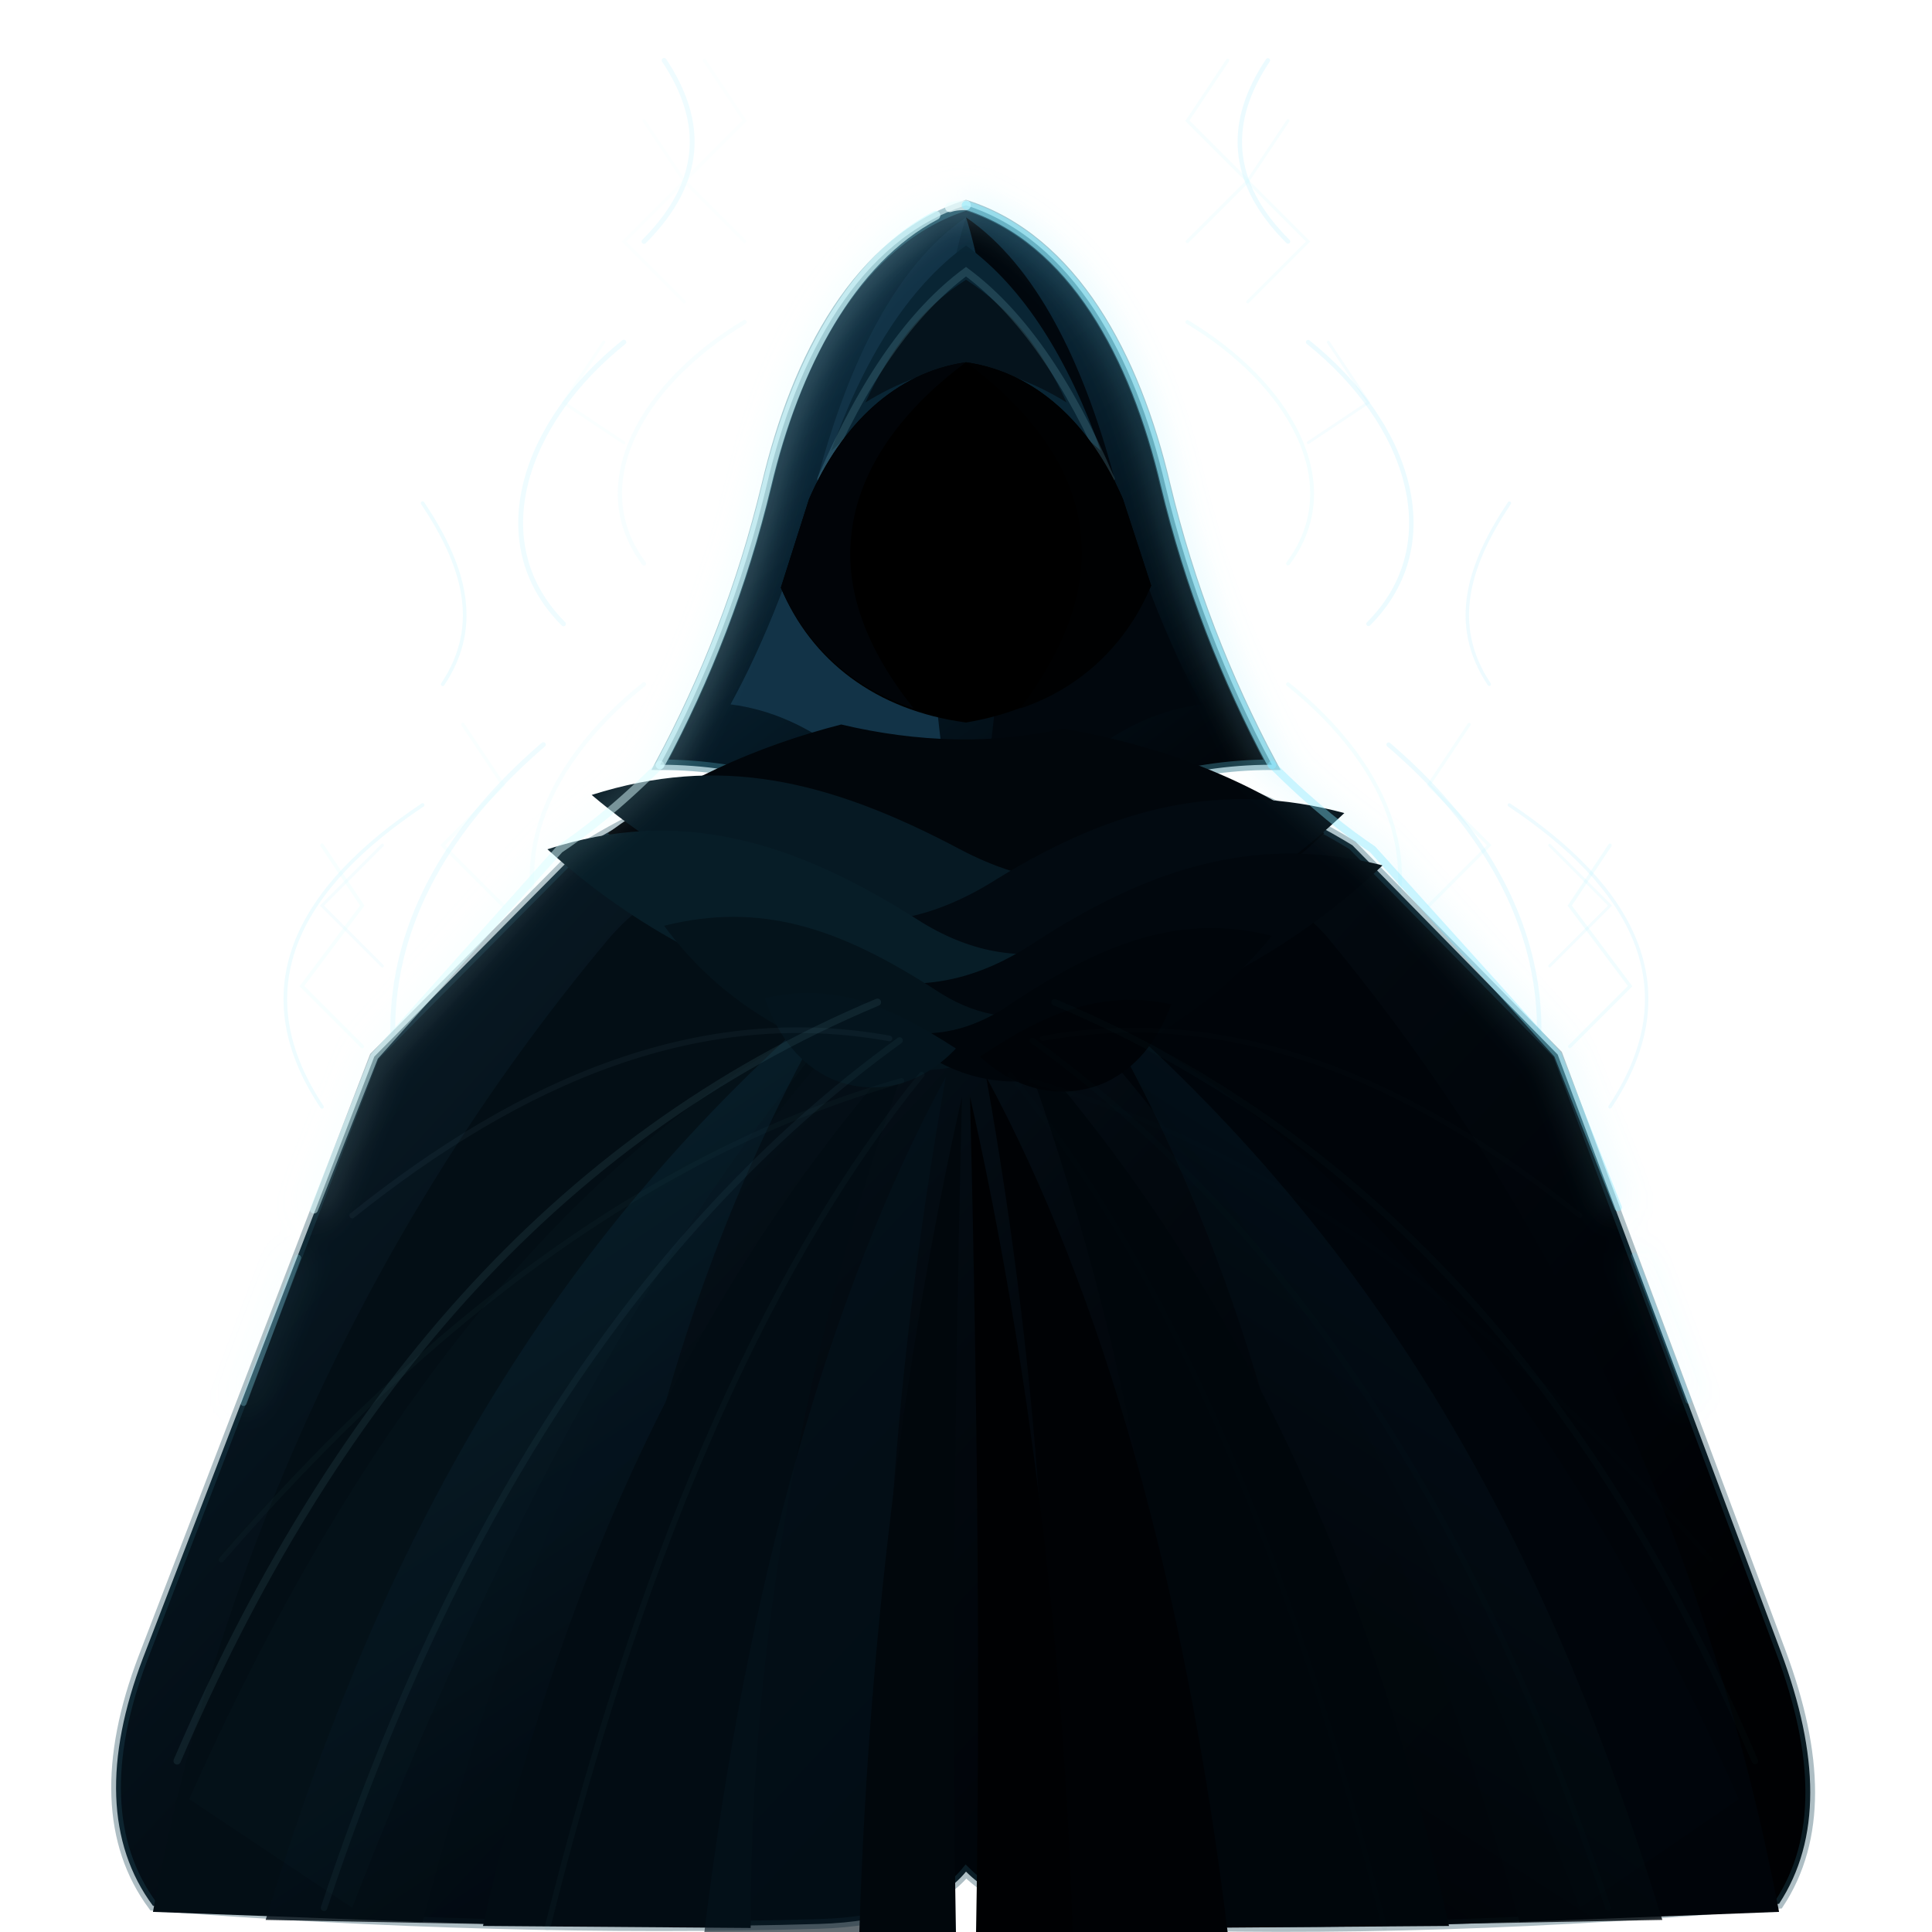
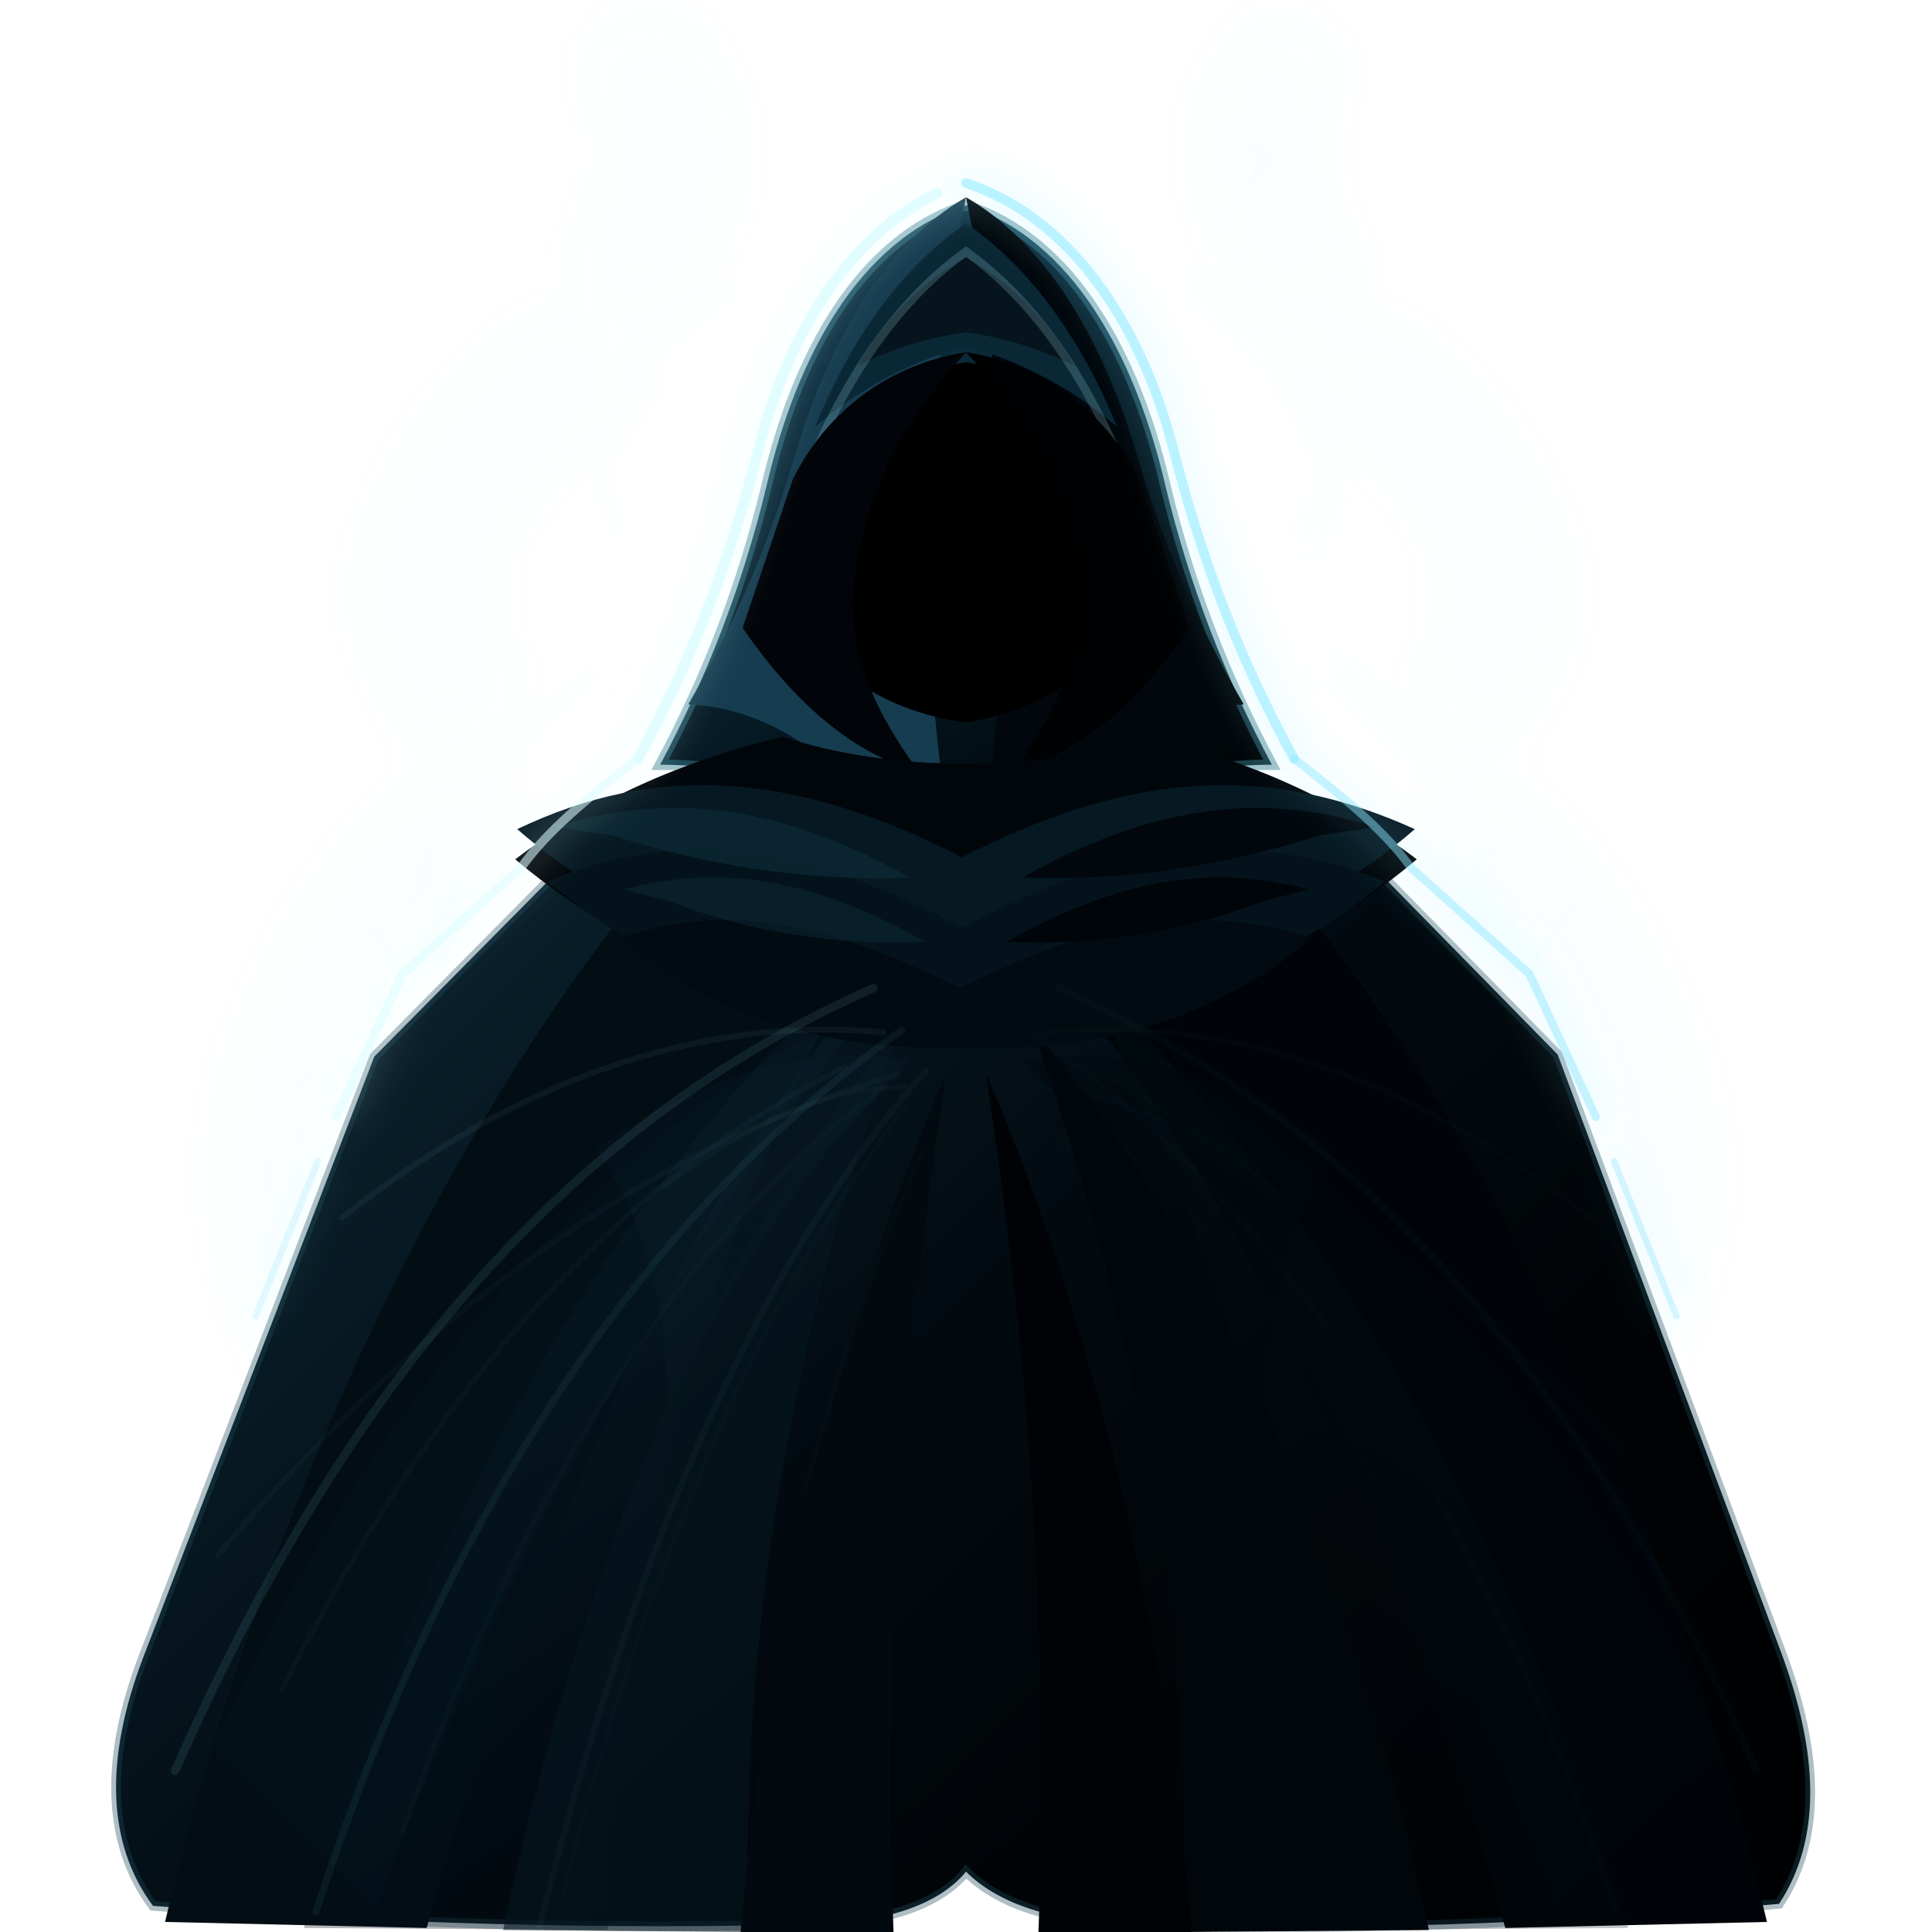
<svg xmlns="http://www.w3.org/2000/svg" viewBox="0 0 96 96" role="img" aria-labelledby="t d" data-brand-vector-source="canonical-reference-v2-reset-v11-2">
  <defs>
-     <linearGradient id="cloak" x1="17" y1="42" x2="74" y2="95" gradientUnits="userSpaceOnUse">
-       <stop stop-color="#0a1d28" />
-       <stop offset=".24" stop-color="#05121b" />
-       <stop offset=".52" stop-color="#02080e" />
-       <stop offset=".78" stop-color="#000409" />
+     <linearGradient id="cloak" x1="18" y1="41" x2="71" y2="96" gradientUnits="userSpaceOnUse">
+       <stop stop-color="#0c2531" />
+       <stop offset=".22" stop-color="#071923" />
+       <stop offset=".5" stop-color="#020a10" />
+       <stop offset=".78" stop-color="#010407" />
      <stop offset="1" stop-color="#000103" />
    </linearGradient>
-     <linearGradient id="hood" x1="35" y1="10" x2="61" y2="44" gradientUnits="userSpaceOnUse">
-       <stop stop-color="#173b4f" />
-       <stop offset=".28" stop-color="#0b2839" />
-       <stop offset=".58" stop-color="#041621" />
-       <stop offset=".82" stop-color="#01080e" />
-       <stop offset="1" stop-color="#000205" />
+     <linearGradient id="hood" x1="37" y1="10" x2="59" y2="43" gradientUnits="userSpaceOnUse">
+       <stop stop-color="#1d4659" />
+       <stop offset=".25" stop-color="#0d2e3f" />
+       <stop offset=".57" stop-color="#051923" />
+       <stop offset=".82" stop-color="#01090e" />
+       <stop offset="1" stop-color="#000204" />
    </linearGradient>
-     <linearGradient id="leftPlane" x1="14" y1="50" x2="44" y2="95" gradientUnits="userSpaceOnUse">
-       <stop stop-color="#0b2836" />
-       <stop offset=".42" stop-color="#051722" />
-       <stop offset="1" stop-color="#010409" />
+     <linearGradient id="leftFold" x1="15" y1="52" x2="44" y2="96" gradientUnits="userSpaceOnUse">
+       <stop stop-color="#0f3040" />
+       <stop offset=".48" stop-color="#061722" />
+       <stop offset="1" stop-color="#010408" />
    </linearGradient>
-     <linearGradient id="rightPlane" x1="80" y1="50" x2="51" y2="95" gradientUnits="userSpaceOnUse">
-       <stop stop-color="#061923" />
-       <stop offset=".44" stop-color="#020b12" />
+     <linearGradient id="rightFold" x1="78" y1="52" x2="52" y2="96" gradientUnits="userSpaceOnUse">
+       <stop stop-color="#09222f" />
+       <stop offset=".48" stop-color="#030d14" />
      <stop offset="1" stop-color="#000205" />
    </linearGradient>
    <filter id="blur5" x="-100%" y="-100%" width="300%" height="300%">
-       <feGaussianBlur stdDeviation="4.2" />
+       <feGaussianBlur stdDeviation="4.8" />
    </filter>
    <filter id="blur2" x="-100%" y="-100%" width="300%" height="300%">
-       <feGaussianBlur stdDeviation="1.6" />
+       <feGaussianBlur stdDeviation="2.1" />
    </filter>
    <filter id="blur1" x="-100%" y="-100%" width="300%" height="300%">
-       <feGaussianBlur stdDeviation=".65" />
+       <feGaussianBlur stdDeviation=".72" />
    </filter>
    <filter id="glow" x="-150%" y="-150%" width="400%" height="400%">
-       <feGaussianBlur stdDeviation=".8" result="b" />
+       <feGaussianBlur stdDeviation="1.0" result="b" />
      <feMerge>
        <feMergeNode in="b" />
        <feMergeNode in="SourceGraphic" />
      </feMerge>
    </filter>
  </defs>
  <g data-brand-atmosphere="" aria-hidden="true" fill="none" stroke-linecap="round">
-     <path d="M22 60C17 51 20 43 27 37M28 31C24 27 26 21 31 17M32 12C35 9 35 6 33 3" stroke="#a9f2ff" stroke-opacity=".18" stroke-width=".24" />
-     <path d="M74 60C79 51 76 43 69 37M68 31C72 27 70 21 65 17M64 12C61 9 61 6 63 3" stroke="#7fe6ff" stroke-opacity=".15" stroke-width=".22" />
-     <path d="M29 50C24 44 27 38 32 34M32 28C29 24 32 19 37 16" stroke="#d2fbff" stroke-opacity=".17" stroke-width=".21" />
-     <path d="M67 50C72 44 69 38 64 34M64 28C67 24 64 19 59 16" stroke="#a4f2ff" stroke-opacity=".14" stroke-width=".19" />
-     <path d="M16 55C12 49 15 44 21 40M22 34C24 31 23 28 21 25" stroke="#72e1ff" stroke-opacity=".12" stroke-width=".18" />
-     <path d="M80 55C84 49 81 44 75 40M74 34C72 31 73 28 75 25" stroke="#55d6ff" stroke-opacity=".1" stroke-width=".17" />
-     <path d="M25 45L22 42L25 39L23 36" stroke="#d7fdff" stroke-opacity=".15" stroke-width=".17" />
-     <path d="M71 45L74 42L71 39L73 36" stroke="#a7f2ff" stroke-opacity=".12" stroke-width=".16" />
-     <path d="M34 15L31 12L34 9L32 6" stroke="#f1ffff" stroke-opacity=".19" stroke-width=".16" />
-     <path d="M62 15L65 12L62 9L64 6" stroke="#c4f9ff" stroke-opacity=".15" stroke-width=".15" />
-     <path d="M19 48L16 45L19 42" stroke="#9cecff" stroke-opacity=".1" stroke-width=".15" />
-     <path d="M77 48L80 45L77 42" stroke="#72e1ff" stroke-opacity=".085" stroke-width=".14" />
-     <path d="M31 22L28 20L30 17" stroke="#d9fdff" stroke-opacity=".13" stroke-width=".15" />
-     <path d="M65 22L68 20L66 17" stroke="#acf4ff" stroke-opacity=".11" stroke-width=".14" />
+     <path d="M18 70C11 60 14 49 23 41M23 35C19 29 22 23 29 18M31 14C34 10 34 6 32 3" stroke="#74e4ff" stroke-opacity=".13" stroke-width="1.35" filter="url(#blur2)" />
+     <path d="M78 70C85 60 82 49 73 41M73 35C77 29 74 23 67 18M65 14C62 10 62 6 64 3" stroke="#5bdcff" stroke-opacity=".11" stroke-width="1.25" filter="url(#blur2)" />
+     <path d="M26 57C19 48 22 39 30 33M31 27C28 22 32 17 37 14" stroke="#c7f9ff" stroke-opacity=".10" stroke-width=".46" filter="url(#blur1)" />
+     <path d="M70 57C77 48 74 39 66 33M65 27C68 22 64 17 59 14" stroke="#a1f1ff" stroke-opacity=".085" stroke-width=".42" filter="url(#blur1)" />
  </g>
  <g data-brand-energy="" aria-hidden="true" fill="none" stroke-linecap="round">
-     <path d="M18 52L15 49L18 45L16 42" stroke="#c8faff" stroke-opacity=".16" stroke-width=".18" />
-     <path d="M78 52L81 49L78 45L80 42" stroke="#98efff" stroke-opacity=".13" stroke-width=".17" />
-     <path d="M37 12L34 9L37 6L35 3" stroke="#f4ffff" stroke-opacity=".2" stroke-width=".17" />
-     <path d="M59 12L62 9L59 6L61 3" stroke="#c3f8ff" stroke-opacity=".16" stroke-width=".16" />
+     <path d="M20 48L17 44L20 40" stroke="#e8ffff" stroke-opacity=".08" stroke-width=".2" />
+     <path d="M76 48L79 44L76 40" stroke="#b8f5ff" stroke-opacity=".07" stroke-width=".18" />
+     <path d="M36 11L33 8L36 5" stroke="#f4ffff" stroke-opacity=".10" stroke-width=".18" />
+     <path d="M60 11L63 8L60 5" stroke="#d0faff" stroke-opacity=".085" stroke-width=".17" />
  </g>
  <g data-brand-figure="">
    <path data-brand-cloak="" d="M48 37C40.6 37 34.2 38.8 28.8 42.2L18.6 52.5L7.1 82.4C5.2 87.4 5.3 91.6 7.6 94.7C18.8 95.6 30.4 95.9 40.7 95.6C44.1 95.5 46.7 94.6 48 93C49.5 94.5 52 95.4 55.5 95.6C66 96 77.4 95.6 88.4 94.6C90.5 91.4 90.4 87.2 88.5 82.1L77.4 52.4L67.2 42C61.8 38.7 55.4 37 48 37Z" fill="url(#cloak)" stroke="#214c5e" stroke-opacity=".36" stroke-width=".48" />
    <g data-brand-folds="">
-       <path d="M7.6 95C10.7 78.2 18 61.3 30.2 46.7C34.1 42.1 39 43 45.2 48.2C34.3 58.2 27.2 72.4 21 95.5Z" fill="#030e15" />
-       <path d="M13.2 95.4C18.9 76.7 27.1 61.7 41.8 49.2C33.9 62.4 29.7 78.6 29.1 95.7Z" fill="url(#leftPlane)" opacity=".82" />
-       <path d="M24 95.7C27.6 79.4 34.1 64.1 45.5 51.5C39.7 67 37.3 82 37.3 95.8Z" fill="#020c13" />
-       <path d="M35 96C37.1 78.8 41.2 64.2 47 53.5C44.2 69.2 43.4 83.9 44.3 96Z" fill="#04131c" fill-opacity=".62" />
-       <path d="M42.7 96C43.2 80.2 45.2 66 47.8 54.5C47.4 70.8 47.3 84.7 47.5 96Z" fill="#01070c" />
-       <path d="M88.4 95C85.2 78.1 78 61.1 65.9 46.5C61.9 42.1 57.1 43 50.9 48.2C61.7 58.3 69 72.6 75.5 95.5Z" fill="#000409" />
-       <path d="M82.6 95.4C76.9 76.8 68.7 61.8 54.1 49.3C62 62.5 66.2 78.6 66.8 95.7Z" fill="url(#rightPlane)" opacity=".82" />
-       <path d="M72 95.7C68.4 79.4 61.9 64.1 50.6 51.5C56.3 67 58.7 82 58.7 95.8Z" fill="#00060b" />
-       <path d="M61 96C58.9 78.8 54.8 64.2 49 53.5C51.8 69.2 52.6 83.9 51.7 96Z" fill="#000205" />
-       <path d="M53.3 96C52.8 80.2 50.8 66 48.2 54.5C48.6 70.8 48.7 84.7 48.5 96Z" fill="#000103" />
-       <path d="M9.4 89.4C17.7 70.8 28.3 56.9 42.5 49.9C32.7 61.1 24.5 76.7 17.5 94.8Z" fill="#10303e" fill-opacity=".09" />
-       <path d="M86.4 89.4C78.2 70.8 67.8 56.9 53.6 49.9C63.4 61.2 71.6 76.7 78.5 94.8Z" fill="#08202c" fill-opacity=".055" />
+       <path d="M8.2 95.5C12.2 78.7 19.6 60.5 30.2 46.4C34.1 41.2 38.5 42 44.4 47.3C35.4 57.6 27.7 72.8 21.2 95.8Z" fill="#020d14" />
+       <path d="M15.1 95.8C20.5 77.1 29.3 60.4 42.2 48.4C34.8 62.8 30.6 78.1 30.2 95.9Z" fill="url(#leftFold)" opacity=".30" />
+       <path d="M25 95.9C28.9 77.7 35.1 62.4 44.7 51.1C39 67.2 36.8 82 37.2 96Z" fill="#061720" fill-opacity=".58" />
+       <path d="M36.8 96C38.2 79.9 42 64.8 47 53.4C44.6 69 43.9 83.3 44.4 96Z" fill="#02090f" />
+       <path d="M87.8 95.5C83.8 78.7 76.4 60.5 65.8 46.4C61.9 41.2 57.5 42 51.6 47.3C60.6 57.6 68.3 72.8 74.8 95.8Z" fill="#000408" />
+       <path d="M80.9 95.8C75.5 77.1 66.7 60.4 53.8 48.4C61.2 62.8 65.4 78.1 65.8 95.9Z" fill="url(#rightFold)" opacity=".24" />
+       <path d="M71 95.9C67.1 77.7 60.9 62.4 51.3 51.1C57 67.2 59.2 82 58.8 96Z" fill="#00060a" />
+       <path d="M59.2 96C57.8 79.9 54 64.8 49 53.4C51.4 69 52.1 83.3 51.6 96Z" fill="#000205" />
+       <path d="M10.5 86.8C18.7 69.5 29.5 56.2 43.5 49.8C33.9 61.3 25.7 76.1 18.7 94.8Z" fill="#174252" fill-opacity=".07" />
+       <path d="M85.5 86.8C77.3 69.5 66.5 56.2 52.5 49.8C62.1 61.3 70.3 76.1 77.3 94.8Z" fill="#0b2b38" fill-opacity=".04" />
+       <path d="M29.6 57.1C35.2 53.2 40.4 51.9 45.2 52.7C40.7 57.2 36.7 62.8 33.2 69.6C33 64.2 31.8 60 29.6 57.1Z" fill="#0b2632" fill-opacity=".2" />
+       <path d="M66.4 57.1C60.8 53.2 55.6 51.9 50.8 52.7C55.3 57.2 59.3 62.8 62.8 69.6C63 64.2 64.2 60 66.4 57.1Z" fill="#02090e" fill-opacity=".42" />
    </g>
    <path data-brand-hood="" d="M48 10.2C42.7 11.9 39.6 17.7 38.1 24.1C36.9 29.1 35.1 33.7 32.8 38C37.2 38 41.1 39.3 44.7 41.7C46.3 42.8 47.4 43.9 48 44.6C48.6 43.9 49.7 42.8 51.3 41.7C54.9 39.3 58.8 38 63.2 38C60.9 33.7 59.1 29.1 57.9 24.1C56.4 17.7 53.3 11.9 48 10.2Z" fill="url(#hood)" stroke="#397d91" stroke-opacity=".48" stroke-width=".52" />
    <g data-brand-hood-layers="">
-       <path d="M48 10.8C44.5 13.2 42.2 18 40.7 23.5C39.6 27.9 38 31.9 36.3 35C40.2 35.5 43.8 38.2 47.8 44.2C46.2 34.7 45.7 27 46.4 19.7C46.8 15.7 47.5 12.3 48 10.8Z" fill="#123347" />
-       <path d="M48 10.8C51.5 13.2 53.8 18 55.3 23.5C56.4 27.9 58 31.9 59.7 35C55.8 35.5 52.2 38.2 48.2 44.2C49.8 34.7 50.3 27 49.6 19.7C49.2 15.7 48.5 12.3 48 10.8Z" fill="#01070d" />
-       <path d="M48 12.2C45.1 14.3 42.9 17.9 41.3 22.4C43.4 20.5 45.6 19.1 48 18.2C50.4 19.1 52.6 20.5 54.7 22.4C53.1 17.9 50.9 14.3 48 12.2Z" fill="#092534" />
-       <path d="M48 13.9C45.8 15.3 44.2 17.4 43 20C44.6 19 46.3 18.4 48 18.1C49.7 18.4 51.4 19 53 20C51.8 17.4 50.2 15.3 48 13.9Z" fill="#05131c" />
-       <path d="M40.8 23.8C42.9 18.9 45.3 15.5 48 13.5C50.7 15.5 53.1 18.9 55.2 23.8" fill="none" stroke="#91dbe7" stroke-opacity=".16" stroke-width=".38" stroke-linecap="round" />
+       <path d="M48 9.8C44 12.1 41.2 16.9 39.5 22.6C38.2 27.1 36.4 31.2 34.2 35C38.6 35.2 42.5 38.1 47.7 44.8C46 34.9 45.7 27 46.5 19.6C46.9 15.4 47.6 11.8 48 9.8Z" fill="#163c50" />
+       <path d="M48 9.8C52 12.1 54.8 16.9 56.5 22.6C57.8 27.1 59.6 31.2 61.8 35C57.4 35.2 53.5 38.1 48.3 44.8C50 34.9 50.3 27 49.5 19.6C49.1 15.4 48.4 11.8 48 9.8Z" fill="#01070c" />
+       <path d="M48 11.1C44.8 13.3 42.3 16.8 40.5 21.2C42.6 19.4 45.1 18 48 17.2C50.9 18 53.4 19.4 55.5 21.2C53.7 16.8 51.2 13.3 48 11.1Z" fill="#0a2735" />
+       <path d="M48 12.8C45.8 14 44 15.8 42.6 18.2C44.3 17.3 46.1 16.8 48 16.5C49.9 16.8 51.7 17.3 53.4 18.2C52 15.8 50.2 14 48 12.8Z" fill="#05141d" />
+       <path d="M40.2 23.2C42.2 18.4 44.8 14.8 48 12.5C51.2 14.8 53.8 18.4 55.8 23.2" fill="none" stroke="#a6e9f3" stroke-opacity=".2" stroke-width=".42" />
    </g>
    <path data-brand-face-void="" d="M48 18C44.5 18.5 41.8 21.1 40.2 24.8L38.8 29.2C40.3 32.8 43.5 35.3 48 35.9C52.3 35.2 55.5 32.7 57.2 29.1L55.8 24.8C54.2 21.1 51.5 18.5 48 18Z" fill="#000" />
    <g data-brand-face-depth="">
-       <path d="M48 18C44.5 18.5 41.8 21.1 40.2 24.8L38.8 29.2C40 32 42.3 34.2 45.4 35.2C43 32.2 42 29.3 42.3 26.6C42.6 23.6 44.5 20.6 48 18Z" fill="#010408" />
-       <path d="M48 18C51.5 18.5 54.2 21.1 55.8 24.8L57.2 29.1C56 32 53.7 34.2 50.7 35.2C53 32.1 54 29.3 53.7 26.5C53.4 23.5 51.5 20.6 48 18Z" fill="#000102" />
+       <path d="M48 17.5C44.2 18.1 41.1 20.4 39.4 23.8L36.9 31.2C39.6 35.1 42.4 37.4 45.7 38.4C43.1 34.9 42 31.8 42.5 28.5C43 24.5 44.9 20.9 48 17.5Z" fill="#010408" />
+       <path d="M48 17.5C51.8 18.1 54.9 20.4 56.6 23.8L59.1 31.2C56.4 35.1 53.6 37.4 50.3 38.4C52.9 34.9 54 31.8 53.5 28.5C53 24.5 51.1 20.9 48 17.5Z" fill="#000102" />
    </g>
-     <path data-brand-neck-shadow="" d="M41.8 36C45.6 36.9 49.4 37 52.8 36.2C58 37.1 62.4 38.9 65.8 41.4C61.1 45.9 55.2 48 48 48C41.4 48 35.5 45.8 30.2 41.4C33.6 38.9 37.5 37.1 41.8 36Z" fill="#01060b" />
+     <path data-brand-neck-shadow="" d="M38.9 36.6C44.2 38.4 51.8 38.4 57.1 36.6C62.1 37.8 66.6 39.8 70.4 42.7C64.1 48 56.6 50.4 48 50.2C39.4 50.4 31.9 48 25.6 42.7C29.4 39.8 33.9 37.8 38.9 36.6Z" fill="#01060b" />
    <g data-brand-collar="">
-       <path d="M29.4 39.5C35.7 37.5 41.1 38.7 47.7 42.2C51.1 44 54.4 44.3 57.5 43.2C54.5 46.6 50.1 47.8 45.7 47C39.6 45.9 34 43.4 29.4 39.5Z" fill="#061923" />
-       <path d="M66.8 40.4C60.8 38.8 55.5 40 49.5 43.7C46.5 45.6 43.6 46.2 40.7 45.5C43.8 48.7 48.1 49.7 52.4 48.4C57.8 46.9 62.7 44.3 66.8 40.4Z" fill="#020a11" />
-       <path d="M27.2 42.2C33.7 40.1 39.3 41.7 45.6 45.7C48.1 47.3 50.7 47.8 53.3 47.1C50.4 50.1 46.5 51.2 42.5 50.2C36.6 48.8 31.5 46.1 27.2 42.2Z" fill="#071d27" />
-       <path d="M68.7 43C62.7 41.5 57.4 42.9 51.3 46.9C48.7 48.6 46.1 49.2 43.5 48.7C46.6 51.6 50.5 52.4 54.4 51.2C59.9 49.5 64.7 46.8 68.7 43Z" fill="#01070d" />
-       <path d="M33 46C37.8 44.8 41.7 46.1 46.5 49.2C48.3 50.4 50.2 50.8 52.1 50.3C49.7 52.8 46.6 53.7 43.5 52.9C39 51.7 35.5 49.4 33 46Z" fill="#04131b" />
-       <path d="M63.2 46.5C58.8 45.4 55 46.7 50.2 49.9C48.3 51.2 46.4 51.6 44.5 51.2C47 53.6 50.1 54.3 53.1 53.3C57.2 52 60.6 49.7 63.2 46.5Z" fill="#00050a" />
-       <path d="M38 49.6C41.4 48.8 44.1 49.9 47.5 52.1C45.7 54 43.4 54.5 41.3 53.6C39.8 52.9 38.7 51.6 38 49.6Z" fill="#04141d" />
-       <path d="M58.2 49.9C54.9 49.2 52.1 50.2 48.7 52.5C50.5 54.2 52.8 54.7 54.9 53.8C56.4 53.1 57.5 51.8 58.2 49.9Z" fill="#000307" />
+       <path d="M25.7 41.2C32.6 37.9 39.4 38.3 47.8 42.6C56.2 38.3 63 37.9 70.3 41.2C64.8 46 57.7 48.2 48 48C38.3 48.2 31.2 46 25.7 41.2Z" fill="#061923" />
+       <path d="M27.2 43.8C34 41 40.1 42 47.8 46.1C55.5 42 61.8 41 68.8 43.8C63.3 48.5 56.4 50.5 48 50.3C39.6 50.5 32.7 48.5 27.2 43.8Z" fill="#04131b" />
+       <path d="M30.8 46.6C36.2 44.8 41.1 45.8 47.7 49.1C54.3 45.8 59.4 44.8 65.2 46.6C60.5 50.6 54.8 52.2 48 52.1C41.2 52.2 35.5 50.6 30.8 46.6Z" fill="#020b11" />
+       <path d="M27.6 41.1C33.6 39.2 39.1 40.2 45.2 43.6C40 43.8 35.1 43 30.4 41.5Z" fill="#0b2a36" fill-opacity=".75" />
+       <path d="M68.4 41.1C62.4 39.2 56.9 40.2 50.8 43.6C56 43.8 60.9 43 65.6 41.5Z" fill="#01070d" />
+       <path d="M31 44.2C36.2 42.8 40.8 43.9 46 46.8C41.5 47 37.2 46.3 33.3 44.8Z" fill="#0a2631" fill-opacity=".6" />
+       <path d="M65 44.2C59.8 42.8 55.2 43.9 50 46.8C54.5 47 58.8 46.3 62.7 44.8Z" fill="#00050a" />
    </g>
    <g data-brand-texture="" fill="none" stroke-linecap="round">
-       <path d="M8.8 87.5C16.4 69.8 27.4 56.6 43.6 49.8" stroke="#7fc9d5" stroke-opacity=".09" stroke-width=".36" />
-       <path d="M16.1 94.8C22.2 76.4 31.3 61.4 44.7 51.7" stroke="#5eafbe" stroke-opacity=".065" stroke-width=".32" />
-       <path d="M27.2 95.8C31.6 78.2 37.6 63.5 45.8 53.4" stroke="#438c9d" stroke-opacity=".05" stroke-width=".28" />
-       <path d="M87.2 87.5C79.6 69.8 68.6 56.6 52.4 49.8" stroke="#2b6576" stroke-opacity=".04" stroke-width=".32" />
-       <path d="M79.9 94.8C73.8 76.4 64.7 61.4 51.3 51.7" stroke="#1b4d5d" stroke-opacity=".03" stroke-width=".28" />
-       <path d="M68.8 95.8C64.4 78.2 58.4 63.5 50.2 53.4" stroke="#103744" stroke-opacity=".025" stroke-width=".25" />
+       <path d="M8.7 88C17.1 68.9 28.2 55.8 43.4 49.1" stroke="#88d4df" stroke-opacity=".105" stroke-width=".42" />
+       <path d="M15.7 95C21.7 76.6 31 61 44.8 51.2" stroke="#5cb2c1" stroke-opacity=".08" stroke-width=".35" />
+       <path d="M26.8 95.8C31.2 78 37.4 63 46 53.2" stroke="#448f9f" stroke-opacity=".06" stroke-width=".3" />
+       <path d="M87.3 88C78.9 68.9 67.8 55.8 52.6 49.1" stroke="#316d7d" stroke-opacity=".05" stroke-width=".36" />
+       <path d="M80.3 95C74.3 76.6 65 61 51.2 51.2" stroke="#1d5060" stroke-opacity=".035" stroke-width=".3" />
+       <path d="M69.2 95.8C64.8 78 58.6 63 50 53.2" stroke="#103744" stroke-opacity=".028" stroke-width=".27" />
    </g>
    <g data-brand-rim-light="" fill="none" stroke-linejoin="round" stroke-linecap="round" filter="url(#glow)">
-       <path d="M32.8 38C35.1 33.7 36.9 29.1 38.1 24.1C39.5 18.2 42.3 12.9 46.5 10.7" stroke="#d3fbff" stroke-opacity=".68" stroke-width=".45" />
-       <path d="M47.2 10.3C47.5 10.2 47.8 10.2 48 10.2" stroke="#efffff" stroke-opacity=".76" stroke-width=".48" />
-       <path d="M48 10.2C53.3 11.9 56.4 17.7 57.9 24.1C59.1 29.1 60.9 33.7 63.2 38" stroke="#94ebff" stroke-opacity=".57" stroke-width=".43" />
-       <path d="M32.8 38C30.7 40.1 29 41.4 27.8 42.2L18.6 52.5L15.6 60.1" stroke="#d9fdff" stroke-opacity=".49" stroke-width=".4" />
-       <path d="M14.8 62.5L12.1 69.7" stroke="#9deeff" stroke-opacity=".26" stroke-width=".32" />
-       <path d="M63.2 38C65.3 40.1 67 41.4 68.2 42.2L77.4 52.4L80.4 60" stroke="#83e6ff" stroke-opacity=".39" stroke-width=".38" />
-       <path d="M81.2 62.4L83.9 69.6" stroke="#5bd8ff" stroke-opacity=".21" stroke-width=".3" />
+       <path d="M31.7 37.7C34.6 32.4 36.4 27.4 37.7 22.3C39.1 16.8 42.1 11.7 46.6 9.6" stroke="#d9fdff" stroke-opacity=".74" stroke-width=".52" />
+       <path d="M47.1 9.2C47.4 9.1 47.7 9.1 48 9.1" stroke="#f4ffff" stroke-opacity=".82" stroke-width=".56" />
+       <path d="M48 9.1C53.2 10.8 56.7 16.1 58.3 22.3C59.6 27.4 61.4 32.4 64.3 37.7" stroke="#9aedff" stroke-opacity=".64" stroke-width=".48" />
+       <path d="M31.7 37.7C29 39.8 27.2 41.3 25.9 43.1L20 48.4L16.7 55.5" stroke="#dcfdff" stroke-opacity=".56" stroke-width=".44" />
+       <path d="M15.8 57.7L12.7 65.4" stroke="#a8efff" stroke-opacity=".31" stroke-width=".34" />
+       <path d="M64.3 37.7C67 39.8 68.8 41.3 70.1 43.1L76 48.4L79.3 55.5" stroke="#8ee9ff" stroke-opacity=".47" stroke-width=".41" />
+       <path d="M80.2 57.7L83.3 65.4" stroke="#60dcff" stroke-opacity=".26" stroke-width=".32" />
    </g>
    <g data-brand-seams="" fill="none" stroke-linecap="round">
-       <path d="M17.5 60.4C26 53.6 34.8 49.9 44.2 51.6" stroke="#91d5df" stroke-opacity=".05" stroke-width=".28" />
-       <path d="M78.5 60.4C70 53.6 61.2 49.9 51.8 51.6" stroke="#285d6c" stroke-opacity=".025" stroke-width=".25" />
-       <path d="M11 77.5C21.4 65.5 32.5 57.2 44.8 53.7" stroke="#65aebb" stroke-opacity=".035" stroke-width=".26" />
-       <path d="M85 77.5C74.6 65.5 63.5 57.2 51.2 53.7" stroke="#1c4856" stroke-opacity=".02" stroke-width=".23" />
+       <path d="M17 60.5C25.2 54 34.4 50.4 43.9 51.3" stroke="#9adce5" stroke-opacity=".06" stroke-width=".29" />
+       <path d="M79 60.5C70.8 54 61.6 50.4 52.1 51.3" stroke="#2c6271" stroke-opacity=".032" stroke-width=".26" />
+       <path d="M10.8 77.3C21 65.2 32.2 57 44.6 53.4" stroke="#67b3c0" stroke-opacity=".04" stroke-width=".27" />
+       <path d="M85.2 77.3C75 65.2 63.8 57 51.4 53.4" stroke="#1e4b59" stroke-opacity=".023" stroke-width=".24" />
+       <path d="M14 84C21 70 30 59 42 53" stroke="#84cbd6" stroke-opacity=".035" stroke-width=".25" />
+       <path d="M20 91C26 74 34 61 44 54" stroke="#5ba8b7" stroke-opacity=".03" stroke-width=".23" />
+       <path d="M28 94C32 78 38 64 45 55" stroke="#3b7f8f" stroke-opacity=".025" stroke-width=".21" />
+       <path d="M82 84C75 70 66 59 54 53" stroke="#28606f" stroke-opacity=".022" stroke-width=".23" />
+       <path d="M76 91C70 74 62 61 52 54" stroke="#1a4856" stroke-opacity=".019" stroke-width=".21" />
+       <path d="M68 94C64 78 58 64 51 55" stroke="#10343f" stroke-opacity=".016" stroke-width=".19" />
+       <path d="M33 59C37 56 41 54 45 54" stroke="#9bdce4" stroke-opacity=".028" stroke-width=".22" />
+       <path d="M63 59C59 56 55 54 51 54" stroke="#315f6b" stroke-opacity=".018" stroke-width=".2" />
+       <path d="M40 74C42 67 44 61 46 57" stroke="#6fb8c4" stroke-opacity=".018" stroke-width=".2" />
+       <path d="M56 74C54 67 52 61 50 57" stroke="#214a56" stroke-opacity=".014" stroke-width=".18" />
    </g>
  </g>
</svg>
